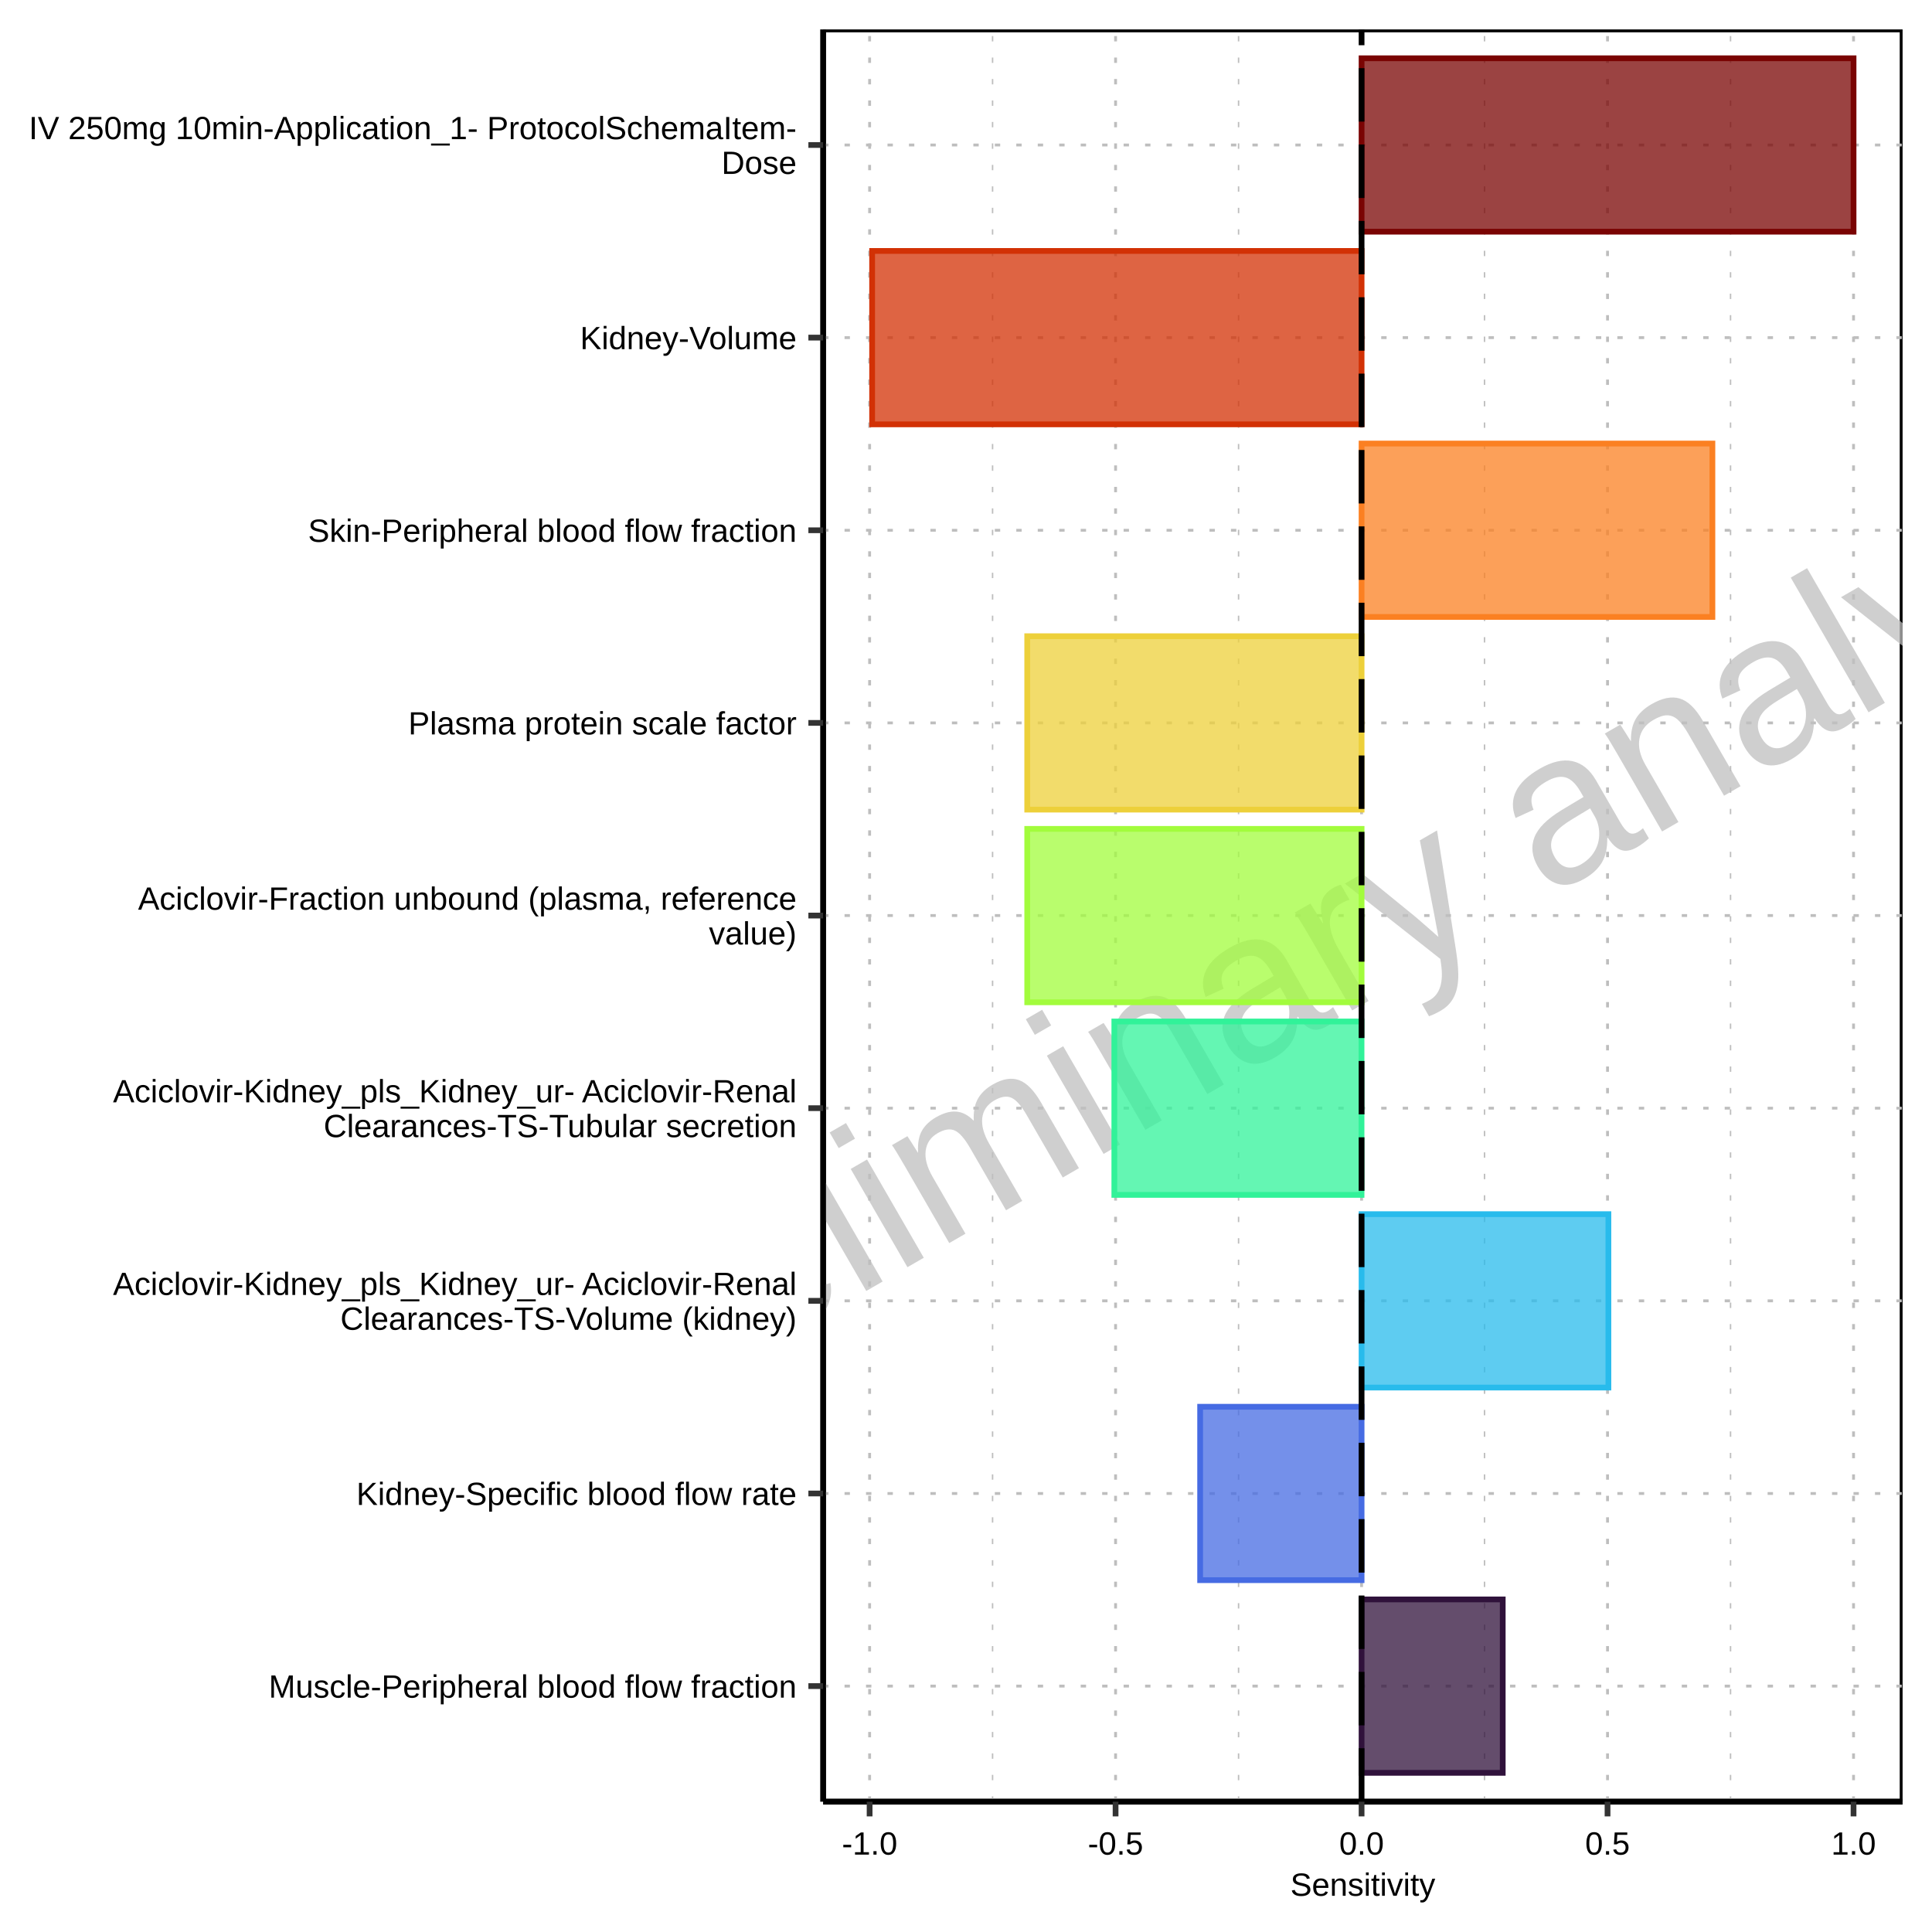
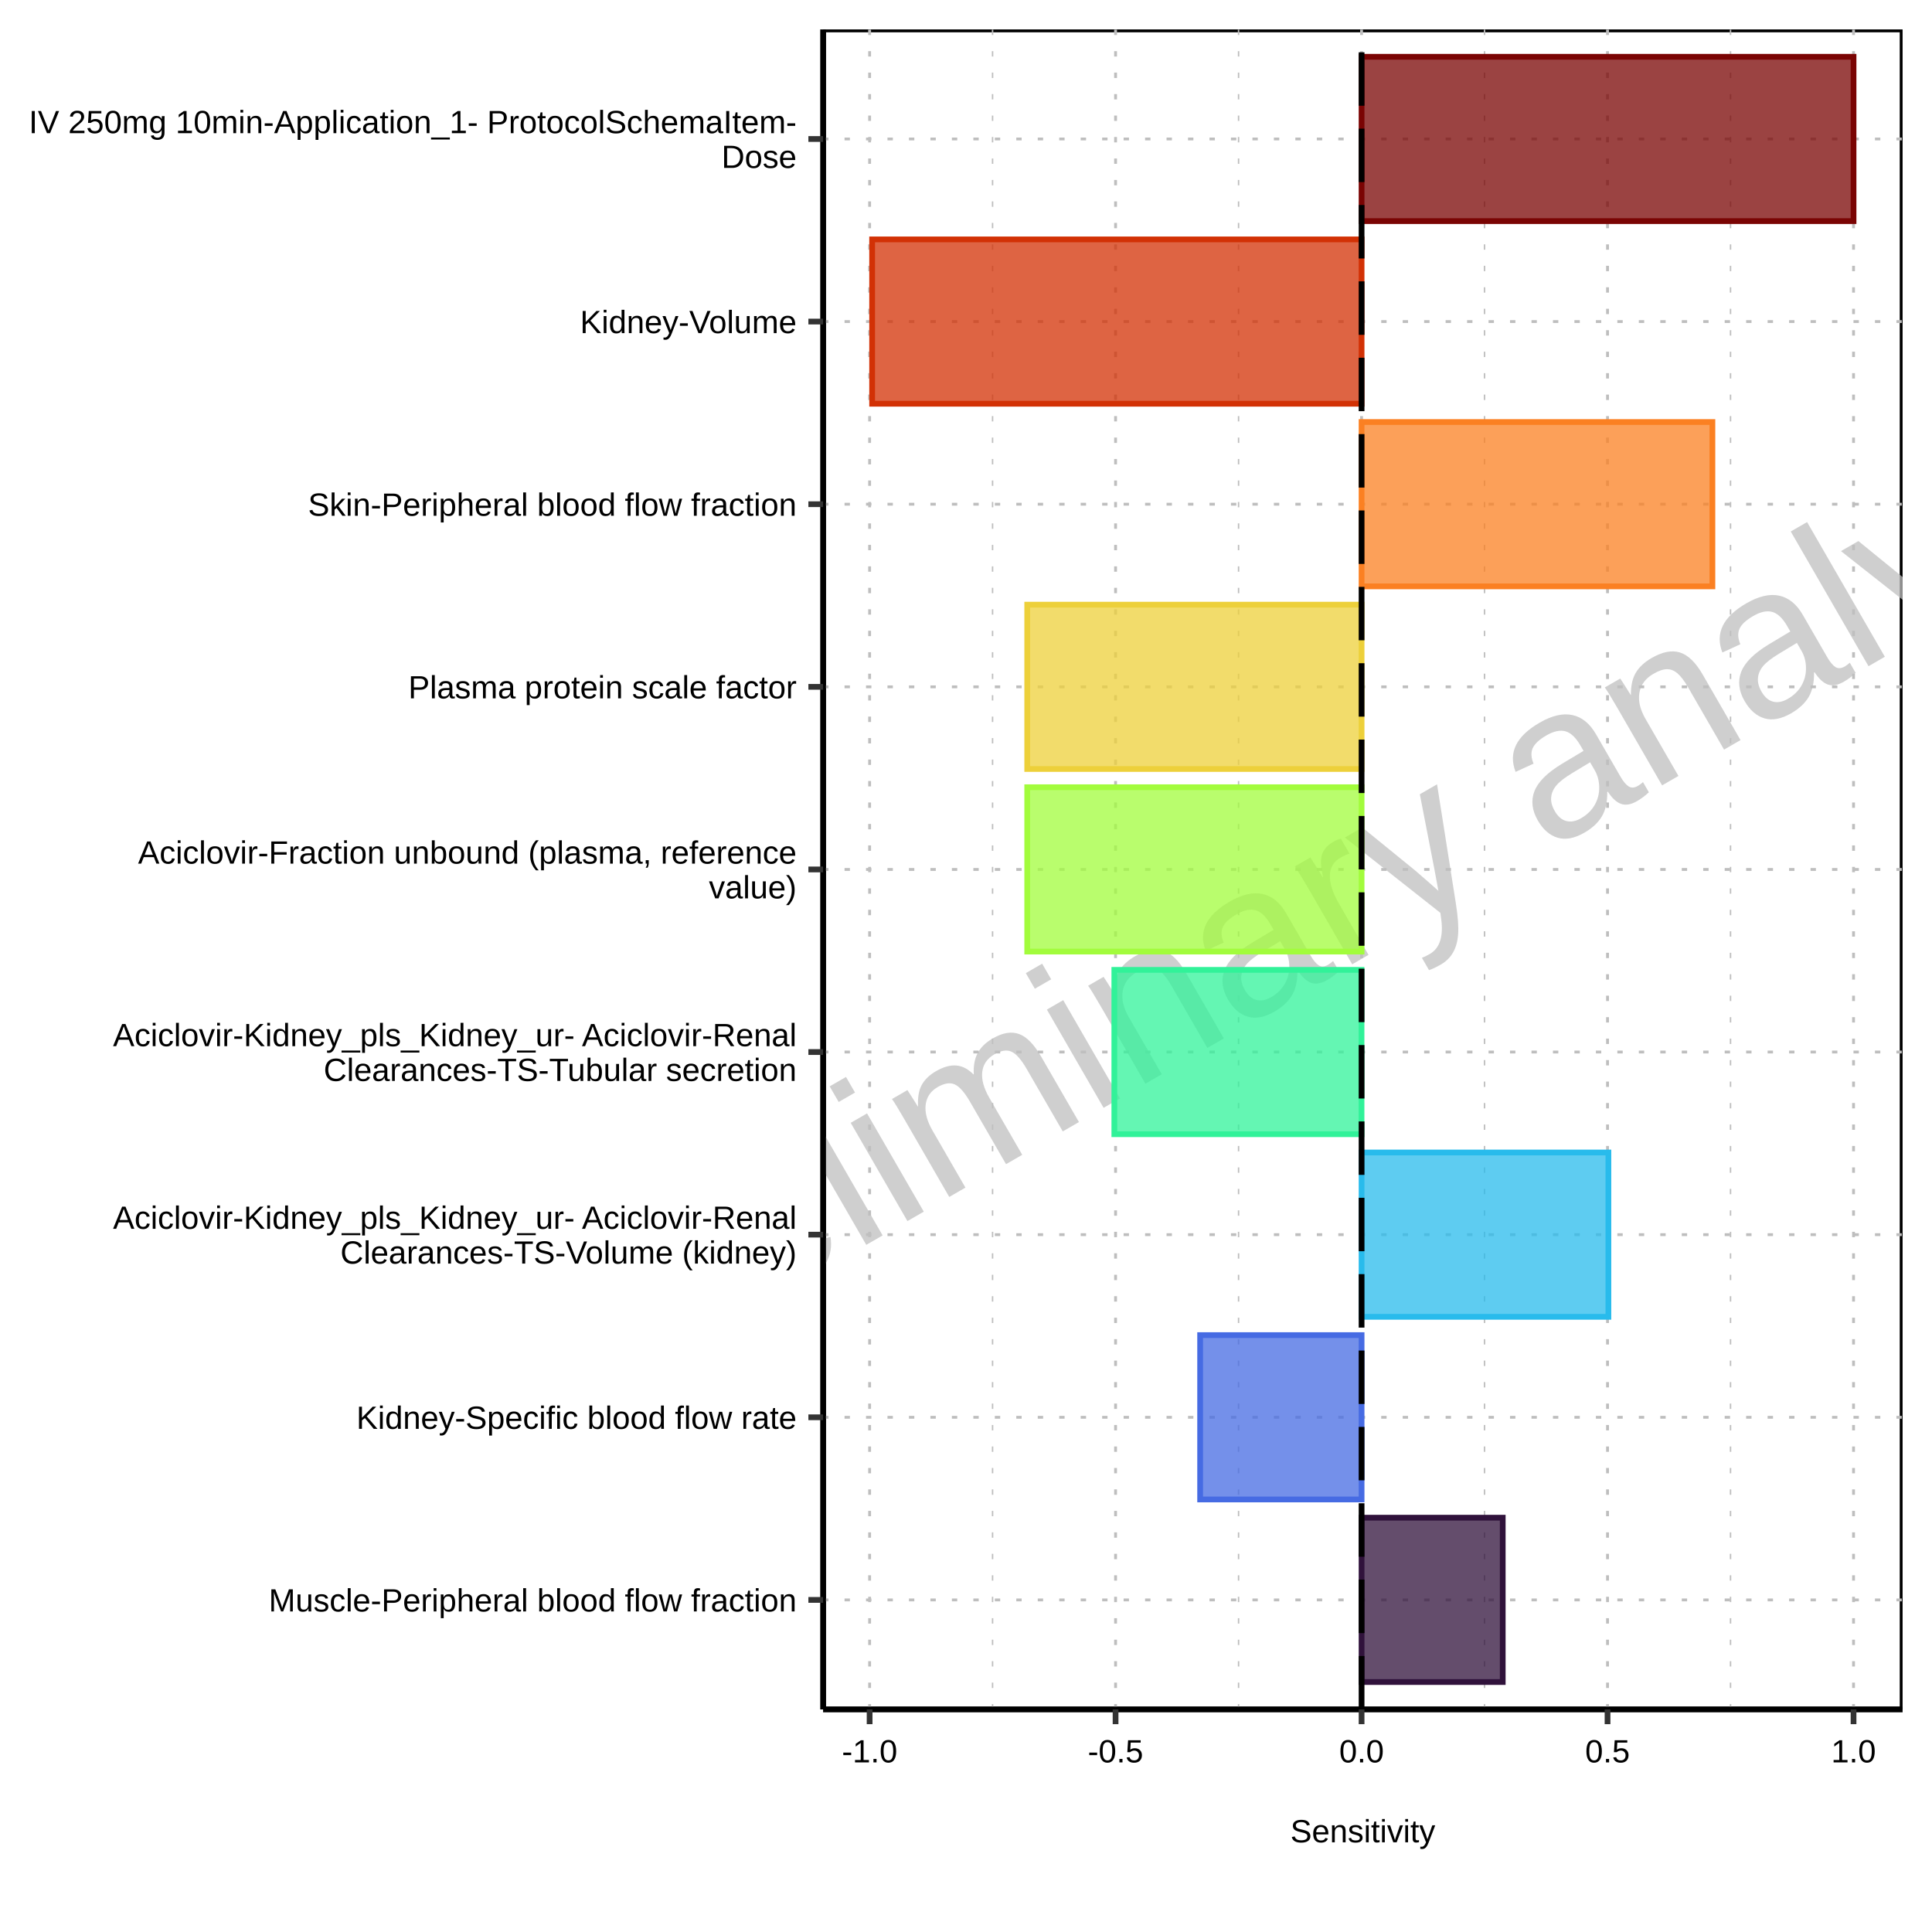
<svg xmlns="http://www.w3.org/2000/svg" class="svglite" width="360.00pt" height="360.00pt" viewBox="0 0 360.00 360.00">
  <defs>
    <style type="text/css">
    .svglite line, .svglite polyline, .svglite polygon, .svglite path, .svglite rect, .svglite circle {
      fill: none;
      stroke: #000000;
      stroke-linecap: round;
      stroke-linejoin: round;
      stroke-miterlimit: 10.00;
    }
    .svglite text {
      white-space: pre;
    }
  </style>
  </defs>
  <rect width="100%" height="100%" style="stroke: none; fill: #FFFFFF;" />
  <defs>
    <clipPath id="cpMC4wMHwzNjAuMDB8MC4wMHwzNjAuMDA=">
      <rect x="0.00" y="0.00" width="360.00" height="360.00" />
    </clipPath>
  </defs>
  <g clip-path="url(#cpMC4wMHwzNjAuMDB8MC4wMHwzNjAuMDA=)">
    <rect x="0.00" y="0.00" width="360.00" height="360.00" style="stroke-width: 1.07; stroke: none; fill: #FFFFFF;" />
  </g>
  <defs>
-     <clipPath id="cpMTUzLjM3fDM1NC41Mnw1LjQ4fDMzNS43Mg==">
-       <rect x="153.37" y="5.48" width="201.15" height="330.24" />
+     <clipPath id="cpMTUzLjM3fDM1NC41Mnw1LjQ4fDMxOC41Mw==">
+       <rect x="153.37" y="5.48" width="201.15" height="313.05" />
    </clipPath>
  </defs>
-   <g clip-path="url(#cpMTUzLjM3fDM1NC41Mnw1LjQ4fDMzNS43Mg==)">
-     <rect x="153.37" y="5.48" width="201.15" height="330.24" style="stroke-width: 1.07; fill: #FFFFFF;" />
-     <polyline points="184.95,335.72 184.95,5.48 " style="stroke-width: 0.27; stroke: #BEBEBE; stroke-dasharray: 1.00,3.00; stroke-linecap: butt;" />
-     <polyline points="230.79,335.72 230.79,5.48 " style="stroke-width: 0.27; stroke: #BEBEBE; stroke-dasharray: 1.00,3.00; stroke-linecap: butt;" />
-     <polyline points="276.62,335.72 276.62,5.48 " style="stroke-width: 0.27; stroke: #BEBEBE; stroke-dasharray: 1.00,3.00; stroke-linecap: butt;" />
-     <polyline points="322.46,335.72 322.46,5.48 " style="stroke-width: 0.27; stroke: #BEBEBE; stroke-dasharray: 1.00,3.00; stroke-linecap: butt;" />
-     <polyline points="153.37,314.18 354.52,314.18 " style="stroke-width: 0.53; stroke: #BEBEBE; stroke-dasharray: 1.00,3.00; stroke-linecap: butt;" />
-     <polyline points="153.37,278.29 354.52,278.29 " style="stroke-width: 0.53; stroke: #BEBEBE; stroke-dasharray: 1.00,3.00; stroke-linecap: butt;" />
-     <polyline points="153.37,242.39 354.52,242.39 " style="stroke-width: 0.53; stroke: #BEBEBE; stroke-dasharray: 1.00,3.00; stroke-linecap: butt;" />
-     <polyline points="153.37,206.49 354.52,206.49 " style="stroke-width: 0.53; stroke: #BEBEBE; stroke-dasharray: 1.00,3.00; stroke-linecap: butt;" />
-     <polyline points="153.37,170.60 354.52,170.60 " style="stroke-width: 0.53; stroke: #BEBEBE; stroke-dasharray: 1.00,3.00; stroke-linecap: butt;" />
-     <polyline points="153.37,134.70 354.52,134.70 " style="stroke-width: 0.53; stroke: #BEBEBE; stroke-dasharray: 1.00,3.00; stroke-linecap: butt;" />
-     <polyline points="153.37,98.81 354.52,98.81 " style="stroke-width: 0.53; stroke: #BEBEBE; stroke-dasharray: 1.00,3.00; stroke-linecap: butt;" />
-     <polyline points="153.37,62.91 354.52,62.91 " style="stroke-width: 0.53; stroke: #BEBEBE; stroke-dasharray: 1.00,3.00; stroke-linecap: butt;" />
-     <polyline points="153.37,27.02 354.52,27.02 " style="stroke-width: 0.53; stroke: #BEBEBE; stroke-dasharray: 1.00,3.00; stroke-linecap: butt;" />
-     <polyline points="162.04,335.72 162.04,5.48 " style="stroke-width: 0.53; stroke: #BEBEBE; stroke-dasharray: 1.00,3.00; stroke-linecap: butt;" />
-     <polyline points="207.87,335.72 207.87,5.48 " style="stroke-width: 0.53; stroke: #BEBEBE; stroke-dasharray: 1.00,3.00; stroke-linecap: butt;" />
-     <polyline points="253.71,335.72 253.71,5.48 " style="stroke-width: 0.53; stroke: #BEBEBE; stroke-dasharray: 1.00,3.00; stroke-linecap: butt;" />
-     <polyline points="299.54,335.72 299.54,5.48 " style="stroke-width: 0.53; stroke: #BEBEBE; stroke-dasharray: 1.00,3.00; stroke-linecap: butt;" />
-     <polyline points="345.38,335.72 345.38,5.48 " style="stroke-width: 0.53; stroke: #BEBEBE; stroke-dasharray: 1.00,3.00; stroke-linecap: butt;" />
-     <text transform="translate(261.10,183.00) rotate(-30)" text-anchor="middle" style="font-size: 40.00px;fill: #BEBEBE; fill-opacity: 0.75; font-family: &quot;Arial&quot;;" textLength="351.24px" lengthAdjust="spacingAndGlyphs">preliminary analysis</text>
+   <g clip-path="url(#cpMTUzLjM3fDM1NC41Mnw1LjQ4fDMxOC41Mw==)">
+     <rect x="153.37" y="5.48" width="201.15" height="313.05" style="stroke-width: 1.07; fill: #FFFFFF;" />
+     <polyline points="184.95,318.53 184.95,5.48 " style="stroke-width: 0.27; stroke: #BEBEBE; stroke-dasharray: 1.00,3.00; stroke-linecap: butt;" />
+     <polyline points="230.79,318.53 230.79,5.48 " style="stroke-width: 0.27; stroke: #BEBEBE; stroke-dasharray: 1.00,3.00; stroke-linecap: butt;" />
+     <polyline points="276.62,318.53 276.62,5.48 " style="stroke-width: 0.27; stroke: #BEBEBE; stroke-dasharray: 1.00,3.00; stroke-linecap: butt;" />
+     <polyline points="322.46,318.53 322.46,5.48 " style="stroke-width: 0.27; stroke: #BEBEBE; stroke-dasharray: 1.00,3.00; stroke-linecap: butt;" />
+     <polyline points="153.37,298.12 354.52,298.12 " style="stroke-width: 0.53; stroke: #BEBEBE; stroke-dasharray: 1.00,3.00; stroke-linecap: butt;" />
+     <polyline points="153.37,264.09 354.52,264.09 " style="stroke-width: 0.53; stroke: #BEBEBE; stroke-dasharray: 1.00,3.00; stroke-linecap: butt;" />
+     <polyline points="153.37,230.06 354.52,230.06 " style="stroke-width: 0.53; stroke: #BEBEBE; stroke-dasharray: 1.00,3.00; stroke-linecap: butt;" />
+     <polyline points="153.37,196.03 354.52,196.03 " style="stroke-width: 0.53; stroke: #BEBEBE; stroke-dasharray: 1.00,3.00; stroke-linecap: butt;" />
+     <polyline points="153.37,162.01 354.52,162.01 " style="stroke-width: 0.53; stroke: #BEBEBE; stroke-dasharray: 1.00,3.00; stroke-linecap: butt;" />
+     <polyline points="153.37,127.98 354.52,127.98 " style="stroke-width: 0.53; stroke: #BEBEBE; stroke-dasharray: 1.00,3.00; stroke-linecap: butt;" />
+     <polyline points="153.37,93.95 354.52,93.95 " style="stroke-width: 0.53; stroke: #BEBEBE; stroke-dasharray: 1.00,3.00; stroke-linecap: butt;" />
+     <polyline points="153.37,59.92 354.52,59.92 " style="stroke-width: 0.53; stroke: #BEBEBE; stroke-dasharray: 1.00,3.00; stroke-linecap: butt;" />
+     <polyline points="153.37,25.90 354.52,25.90 " style="stroke-width: 0.53; stroke: #BEBEBE; stroke-dasharray: 1.00,3.00; stroke-linecap: butt;" />
+     <polyline points="162.04,318.53 162.04,5.48 " style="stroke-width: 0.53; stroke: #BEBEBE; stroke-dasharray: 1.00,3.00; stroke-linecap: butt;" />
+     <polyline points="207.87,318.53 207.87,5.48 " style="stroke-width: 0.53; stroke: #BEBEBE; stroke-dasharray: 1.00,3.00; stroke-linecap: butt;" />
+     <polyline points="253.71,318.53 253.71,5.48 " style="stroke-width: 0.53; stroke: #BEBEBE; stroke-dasharray: 1.00,3.00; stroke-linecap: butt;" />
+     <polyline points="299.54,318.53 299.54,5.48 " style="stroke-width: 0.53; stroke: #BEBEBE; stroke-dasharray: 1.00,3.00; stroke-linecap: butt;" />
+     <polyline points="345.38,318.53 345.38,5.48 " style="stroke-width: 0.53; stroke: #BEBEBE; stroke-dasharray: 1.00,3.00; stroke-linecap: butt;" />
+     <text transform="translate(261.10,174.41) rotate(-30)" text-anchor="middle" style="font-size: 40.00px;fill: #BEBEBE; fill-opacity: 0.75; font-family: &quot;Arial&quot;;" textLength="351.24px" lengthAdjust="spacingAndGlyphs">preliminary analysis</text>
  </g>
  <g clip-path="url(#cpMC4wMHwzNjAuMDB8MC4wMHwzNjAuMDA=)">
</g>
-   <g clip-path="url(#cpMTUzLjM3fDM1NC41Mnw1LjQ4fDMzNS43Mg==)">
+   <g clip-path="url(#cpMTUzLjM3fDM1NC41Mnw1LjQ4fDMxOC41Mw==)">
</g>
  <g clip-path="url(#cpMC4wMHwzNjAuMDB8MC4wMHwzNjAuMDA=)">
</g>
-   <g clip-path="url(#cpMTUzLjM3fDM1NC41Mnw1LjQ4fDMzNS43Mg==)">
+   <g clip-path="url(#cpMTUzLjM3fDM1NC41Mnw1LjQ4fDMxOC41Mw==)">
</g>
  <g clip-path="url(#cpMC4wMHwzNjAuMDB8MC4wMHwzNjAuMDA=)">
</g>
-   <g clip-path="url(#cpMTUzLjM3fDM1NC41Mnw1LjQ4fDMzNS43Mg==)">
+   <g clip-path="url(#cpMTUzLjM3fDM1NC41Mnw1LjQ4fDMxOC41Mw==)">
</g>
  <g clip-path="url(#cpMC4wMHwzNjAuMDB8MC4wMHwzNjAuMDA=)">
</g>
-   <g clip-path="url(#cpMTUzLjM3fDM1NC41Mnw1LjQ4fDMzNS43Mg==)">
+   <g clip-path="url(#cpMTUzLjM3fDM1NC41Mnw1LjQ4fDMxOC41Mw==)">
</g>
  <g clip-path="url(#cpMC4wMHwzNjAuMDB8MC4wMHwzNjAuMDA=)">
</g>
-   <g clip-path="url(#cpMTUzLjM3fDM1NC41Mnw1LjQ4fDMzNS43Mg==)">
+   <g clip-path="url(#cpMTUzLjM3fDM1NC41Mnw1LjQ4fDMxOC41Mw==)">
</g>
  <g clip-path="url(#cpMC4wMHwzNjAuMDB8MC4wMHwzNjAuMDA=)">
</g>
-   <g clip-path="url(#cpMTUzLjM3fDM1NC41Mnw1LjQ4fDMzNS43Mg==)">
+   <g clip-path="url(#cpMTUzLjM3fDM1NC41Mnw1LjQ4fDMxOC41Mw==)">
</g>
  <g clip-path="url(#cpMC4wMHwzNjAuMDB8MC4wMHwzNjAuMDA=)">
</g>
-   <g clip-path="url(#cpMTUzLjM3fDM1NC41Mnw1LjQ4fDMzNS43Mg==)">
+   <g clip-path="url(#cpMTUzLjM3fDM1NC41Mnw1LjQ4fDMxOC41Mw==)">
</g>
  <g clip-path="url(#cpMC4wMHwzNjAuMDB8MC4wMHwzNjAuMDA=)">
</g>
-   <g clip-path="url(#cpMTUzLjM3fDM1NC41Mnw1LjQ4fDMzNS43Mg==)">
+   <g clip-path="url(#cpMTUzLjM3fDM1NC41Mnw1LjQ4fDMxOC41Mw==)">
</g>
  <g clip-path="url(#cpMC4wMHwzNjAuMDB8MC4wMHwzNjAuMDA=)">
</g>
-   <g clip-path="url(#cpMTUzLjM3fDM1NC41Mnw1LjQ4fDMzNS43Mg==)">
+   <g clip-path="url(#cpMTUzLjM3fDM1NC41Mnw1LjQ4fDMxOC41Mw==)">
</g>
  <g clip-path="url(#cpMC4wMHwzNjAuMDB8MC4wMHwzNjAuMDA=)">
</g>
-   <g clip-path="url(#cpMTUzLjM3fDM1NC41Mnw1LjQ4fDMzNS43Mg==)">
+   <g clip-path="url(#cpMTUzLjM3fDM1NC41Mnw1LjQ4fDMxOC41Mw==)">
</g>
  <g clip-path="url(#cpMC4wMHwzNjAuMDB8MC4wMHwzNjAuMDA=)">
</g>
-   <g clip-path="url(#cpMTUzLjM3fDM1NC41Mnw1LjQ4fDMzNS43Mg==)">
+   <g clip-path="url(#cpMTUzLjM3fDM1NC41Mnw1LjQ4fDMxOC41Mw==)">
</g>
  <g clip-path="url(#cpMC4wMHwzNjAuMDB8MC4wMHwzNjAuMDA=)">
</g>
-   <g clip-path="url(#cpMTUzLjM3fDM1NC41Mnw1LjQ4fDMzNS43Mg==)">
+   <g clip-path="url(#cpMTUzLjM3fDM1NC41Mnw1LjQ4fDMxOC41Mw==)">
</g>
  <g clip-path="url(#cpMC4wMHwzNjAuMDB8MC4wMHwzNjAuMDA=)">
</g>
-   <g clip-path="url(#cpMTUzLjM3fDM1NC41Mnw1LjQ4fDMzNS43Mg==)">
+   <g clip-path="url(#cpMTUzLjM3fDM1NC41Mnw1LjQ4fDMxOC41Mw==)">
</g>
  <g clip-path="url(#cpMC4wMHwzNjAuMDB8MC4wMHwzNjAuMDA=)">
</g>
-   <g clip-path="url(#cpMTUzLjM3fDM1NC41Mnw1LjQ4fDMzNS43Mg==)">
+   <g clip-path="url(#cpMTUzLjM3fDM1NC41Mnw1LjQ4fDMxOC41Mw==)">
</g>
  <g clip-path="url(#cpMC4wMHwzNjAuMDB8MC4wMHwzNjAuMDA=)">
</g>
-   <g clip-path="url(#cpMTUzLjM3fDM1NC41Mnw1LjQ4fDMzNS43Mg==)">
+   <g clip-path="url(#cpMTUzLjM3fDM1NC41Mnw1LjQ4fDMxOC41Mw==)">
</g>
  <g clip-path="url(#cpMC4wMHwzNjAuMDB8MC4wMHwzNjAuMDA=)">
</g>
-   <g clip-path="url(#cpMTUzLjM3fDM1NC41Mnw1LjQ4fDMzNS43Mg==)">
+   <g clip-path="url(#cpMTUzLjM3fDM1NC41Mnw1LjQ4fDMxOC41Mw==)">
</g>
  <g clip-path="url(#cpMC4wMHwzNjAuMDB8MC4wMHwzNjAuMDA=)">
</g>
-   <g clip-path="url(#cpMTUzLjM3fDM1NC41Mnw1LjQ4fDMzNS43Mg==)">
+   <g clip-path="url(#cpMTUzLjM3fDM1NC41Mnw1LjQ4fDMxOC41Mw==)">
</g>
  <g clip-path="url(#cpMC4wMHwzNjAuMDB8MC4wMHwzNjAuMDA=)">
</g>
-   <g clip-path="url(#cpMTUzLjM3fDM1NC41Mnw1LjQ4fDMzNS43Mg==)">
+   <g clip-path="url(#cpMTUzLjM3fDM1NC41Mnw1LjQ4fDMxOC41Mw==)">
</g>
  <g clip-path="url(#cpMC4wMHwzNjAuMDB8MC4wMHwzNjAuMDA=)">
</g>
-   <g clip-path="url(#cpMTUzLjM3fDM1NC41Mnw1LjQ4fDMzNS43Mg==)">
+   <g clip-path="url(#cpMTUzLjM3fDM1NC41Mnw1LjQ4fDMxOC41Mw==)">
</g>
  <g clip-path="url(#cpMC4wMHwzNjAuMDB8MC4wMHwzNjAuMDA=)">
</g>
-   <g clip-path="url(#cpMTUzLjM3fDM1NC41Mnw1LjQ4fDMzNS43Mg==)">
-     <rect x="253.71" y="10.86" width="91.67" height="32.31" style="stroke-width: 1.07; stroke: #7A0403; stroke-linecap: butt; stroke-linejoin: miter; fill: #7A0403; fill-opacity: 0.75;" />
-     <rect x="162.51" y="46.76" width="91.20" height="32.31" style="stroke-width: 1.07; stroke: #D23105; stroke-linecap: butt; stroke-linejoin: miter; fill: #D23105; fill-opacity: 0.75;" />
-     <rect x="253.71" y="82.65" width="65.37" height="32.31" style="stroke-width: 1.07; stroke: #FB8022; stroke-linecap: butt; stroke-linejoin: miter; fill: #FB8022; fill-opacity: 0.75;" />
-     <rect x="191.41" y="118.55" width="62.30" height="32.31" style="stroke-width: 1.07; stroke: #EDD03A; stroke-linecap: butt; stroke-linejoin: miter; fill: #EDD03A; fill-opacity: 0.75;" />
-     <rect x="191.41" y="154.45" width="62.30" height="32.31" style="stroke-width: 1.07; stroke: #A2FC3C; stroke-linecap: butt; stroke-linejoin: miter; fill: #A2FC3C; fill-opacity: 0.75;" />
-     <rect x="207.64" y="190.34" width="46.06" height="32.31" style="stroke-width: 1.07; stroke: #31F299; stroke-linecap: butt; stroke-linejoin: miter; fill: #31F299; fill-opacity: 0.75;" />
-     <rect x="253.71" y="226.24" width="45.99" height="32.31" style="stroke-width: 1.07; stroke: #28BBEC; stroke-linecap: butt; stroke-linejoin: miter; fill: #28BBEC; fill-opacity: 0.75;" />
-     <rect x="223.63" y="262.13" width="30.08" height="32.31" style="stroke-width: 1.07; stroke: #466BE3; stroke-linecap: butt; stroke-linejoin: miter; fill: #466BE3; fill-opacity: 0.75;" />
-     <rect x="253.71" y="298.03" width="26.30" height="32.31" style="stroke-width: 1.07; stroke: #30123B; stroke-linecap: butt; stroke-linejoin: miter; fill: #30123B; fill-opacity: 0.75;" />
-     <line x1="253.71" y1="335.72" x2="253.71" y2="5.48" style="stroke-width: 1.07; stroke-dasharray: 9.96,4.27; stroke-linecap: butt;" />
+   <g clip-path="url(#cpMTUzLjM3fDM1NC41Mnw1LjQ4fDMxOC41Mw==)">
+     <rect x="253.71" y="10.58" width="91.67" height="30.62" style="stroke-width: 1.07; stroke: #7A0403; stroke-linecap: butt; stroke-linejoin: miter; fill: #7A0403; fill-opacity: 0.75;" />
+     <rect x="162.51" y="44.61" width="91.20" height="30.62" style="stroke-width: 1.07; stroke: #D23105; stroke-linecap: butt; stroke-linejoin: miter; fill: #D23105; fill-opacity: 0.75;" />
+     <rect x="253.71" y="78.64" width="65.37" height="30.62" style="stroke-width: 1.07; stroke: #FB8022; stroke-linecap: butt; stroke-linejoin: miter; fill: #FB8022; fill-opacity: 0.75;" />
+     <rect x="191.41" y="112.67" width="62.30" height="30.62" style="stroke-width: 1.07; stroke: #EDD03A; stroke-linecap: butt; stroke-linejoin: miter; fill: #EDD03A; fill-opacity: 0.75;" />
+     <rect x="191.41" y="146.69" width="62.30" height="30.62" style="stroke-width: 1.07; stroke: #A2FC3C; stroke-linecap: butt; stroke-linejoin: miter; fill: #A2FC3C; fill-opacity: 0.75;" />
+     <rect x="207.64" y="180.72" width="46.06" height="30.62" style="stroke-width: 1.07; stroke: #31F299; stroke-linecap: butt; stroke-linejoin: miter; fill: #31F299; fill-opacity: 0.75;" />
+     <rect x="253.71" y="214.75" width="45.99" height="30.62" style="stroke-width: 1.07; stroke: #28BBEC; stroke-linecap: butt; stroke-linejoin: miter; fill: #28BBEC; fill-opacity: 0.75;" />
+     <rect x="223.63" y="248.78" width="30.08" height="30.62" style="stroke-width: 1.07; stroke: #466BE3; stroke-linecap: butt; stroke-linejoin: miter; fill: #466BE3; fill-opacity: 0.75;" />
+     <rect x="253.71" y="282.80" width="26.30" height="30.62" style="stroke-width: 1.07; stroke: #30123B; stroke-linecap: butt; stroke-linejoin: miter; fill: #30123B; fill-opacity: 0.75;" />
+     <line x1="253.71" y1="318.53" x2="253.71" y2="5.48" style="stroke-width: 1.07; stroke-dasharray: 9.96,4.27; stroke-linecap: butt;" />
  </g>
  <g clip-path="url(#cpMC4wMHwzNjAuMDB8MC4wMHwzNjAuMDA=)">
-     <polyline points="153.37,335.72 153.37,5.48 " style="stroke-width: 1.07; stroke-linecap: butt;" />
-     <text x="148.44" y="316.33" text-anchor="end" style="font-size: 6.00px; font-family: &quot;Arial&quot;;" textLength="98.29px" lengthAdjust="spacingAndGlyphs">Muscle-Peripheral blood flow fraction</text>
-     <text x="148.44" y="280.43" text-anchor="end" style="font-size: 6.00px; font-family: &quot;Arial&quot;;" textLength="81.98px" lengthAdjust="spacingAndGlyphs">Kidney-Specific blood flow rate</text>
-     <text x="148.44" y="241.30" text-anchor="end" style="font-size: 6.00px; font-family: &quot;Arial&quot;;" textLength="127.32px" lengthAdjust="spacingAndGlyphs">Aciclovir-Kidney_pls_Kidney_ur- Aciclovir-Renal</text>
-     <text x="148.44" y="247.78" text-anchor="end" style="font-size: 6.00px; font-family: &quot;Arial&quot;;" textLength="84.98px" lengthAdjust="spacingAndGlyphs">Clearances-TS-Volume (kidney)</text>
-     <text x="148.44" y="205.40" text-anchor="end" style="font-size: 6.00px; font-family: &quot;Arial&quot;;" textLength="127.32px" lengthAdjust="spacingAndGlyphs">Aciclovir-Kidney_pls_Kidney_ur- Aciclovir-Renal</text>
-     <text x="148.44" y="211.88" text-anchor="end" style="font-size: 6.00px; font-family: &quot;Arial&quot;;" textLength="88.08px" lengthAdjust="spacingAndGlyphs">Clearances-TS-Tubular secretion</text>
-     <text x="148.44" y="169.51" text-anchor="end" style="font-size: 6.00px; font-family: &quot;Arial&quot;;" textLength="122.62px" lengthAdjust="spacingAndGlyphs">Aciclovir-Fraction unbound (plasma, reference</text>
-     <text x="148.44" y="175.99" text-anchor="end" style="font-size: 6.00px; font-family: &quot;Arial&quot;;" textLength="16.33px" lengthAdjust="spacingAndGlyphs">value)</text>
-     <text x="148.44" y="136.85" text-anchor="end" style="font-size: 6.00px; font-family: &quot;Arial&quot;;" textLength="72.31px" lengthAdjust="spacingAndGlyphs">Plasma protein scale factor</text>
-     <text x="148.44" y="100.96" text-anchor="end" style="font-size: 6.00px; font-family: &quot;Arial&quot;;" textLength="90.96px" lengthAdjust="spacingAndGlyphs">Skin-Peripheral blood flow fraction</text>
-     <text x="148.44" y="65.06" text-anchor="end" style="font-size: 6.00px; font-family: &quot;Arial&quot;;" textLength="40.33px" lengthAdjust="spacingAndGlyphs">Kidney-Volume</text>
-     <text x="148.44" y="25.93" text-anchor="end" style="font-size: 6.00px; font-family: &quot;Arial&quot;;" textLength="142.96px" lengthAdjust="spacingAndGlyphs">IV 250mg 10min-Application_1- ProtocolSchemaItem-</text>
-     <text x="148.44" y="32.41" text-anchor="end" style="font-size: 6.00px; font-family: &quot;Arial&quot;;" textLength="14.00px" lengthAdjust="spacingAndGlyphs">Dose</text>
-     <polyline points="150.63,314.18 153.37,314.18 " style="stroke-width: 1.07; stroke: #333333; stroke-linecap: butt;" />
-     <polyline points="150.63,278.29 153.37,278.29 " style="stroke-width: 1.07; stroke: #333333; stroke-linecap: butt;" />
-     <polyline points="150.63,242.39 153.37,242.39 " style="stroke-width: 1.07; stroke: #333333; stroke-linecap: butt;" />
-     <polyline points="150.63,206.49 153.37,206.49 " style="stroke-width: 1.07; stroke: #333333; stroke-linecap: butt;" />
-     <polyline points="150.63,170.60 153.37,170.60 " style="stroke-width: 1.07; stroke: #333333; stroke-linecap: butt;" />
-     <polyline points="150.63,134.70 153.37,134.70 " style="stroke-width: 1.07; stroke: #333333; stroke-linecap: butt;" />
-     <polyline points="150.63,98.81 153.37,98.81 " style="stroke-width: 1.07; stroke: #333333; stroke-linecap: butt;" />
-     <polyline points="150.63,62.91 153.37,62.91 " style="stroke-width: 1.07; stroke: #333333; stroke-linecap: butt;" />
-     <polyline points="150.63,27.02 153.37,27.02 " style="stroke-width: 1.07; stroke: #333333; stroke-linecap: butt;" />
-     <polyline points="153.37,335.72 354.52,335.72 " style="stroke-width: 1.07; stroke-linecap: butt;" />
-     <polyline points="162.04,338.46 162.04,335.72 " style="stroke-width: 1.07; stroke: #333333; stroke-linecap: butt;" />
-     <polyline points="207.87,338.46 207.87,335.72 " style="stroke-width: 1.07; stroke: #333333; stroke-linecap: butt;" />
-     <polyline points="253.71,338.46 253.71,335.72 " style="stroke-width: 1.07; stroke: #333333; stroke-linecap: butt;" />
-     <polyline points="299.54,338.46 299.54,335.72 " style="stroke-width: 1.07; stroke: #333333; stroke-linecap: butt;" />
-     <polyline points="345.38,338.46 345.38,335.72 " style="stroke-width: 1.07; stroke: #333333; stroke-linecap: butt;" />
-     <text x="162.04" y="345.58" text-anchor="middle" style="font-size: 6.00px; font-family: &quot;Arial&quot;;" textLength="10.32px" lengthAdjust="spacingAndGlyphs">-1.0</text>
-     <text x="207.87" y="345.58" text-anchor="middle" style="font-size: 6.00px; font-family: &quot;Arial&quot;;" textLength="10.32px" lengthAdjust="spacingAndGlyphs">-0.5</text>
-     <text x="253.71" y="345.58" text-anchor="middle" style="font-size: 6.00px; font-family: &quot;Arial&quot;;" textLength="8.33px" lengthAdjust="spacingAndGlyphs">0.0</text>
-     <text x="299.54" y="345.58" text-anchor="middle" style="font-size: 6.00px; font-family: &quot;Arial&quot;;" textLength="8.33px" lengthAdjust="spacingAndGlyphs">0.5</text>
-     <text x="345.38" y="345.58" text-anchor="middle" style="font-size: 6.00px; font-family: &quot;Arial&quot;;" textLength="8.33px" lengthAdjust="spacingAndGlyphs">1.0</text>
-     <text x="240.44" y="353.25" style="font-size: 6.00px; font-family: &quot;Arial&quot;;" textLength="27.00px" lengthAdjust="spacingAndGlyphs">Sensitivity</text>
+     <polyline points="153.37,318.53 153.37,5.48 " style="stroke-width: 1.07; stroke-linecap: butt;" />
+     <text x="148.44" y="300.27" text-anchor="end" style="font-size: 6.00px; font-family: &quot;Arial&quot;;" textLength="98.29px" lengthAdjust="spacingAndGlyphs">Muscle-Peripheral blood flow fraction</text>
+     <text x="148.44" y="266.24" text-anchor="end" style="font-size: 6.00px; font-family: &quot;Arial&quot;;" textLength="81.98px" lengthAdjust="spacingAndGlyphs">Kidney-Specific blood flow rate</text>
+     <text x="148.44" y="228.97" text-anchor="end" style="font-size: 6.00px; font-family: &quot;Arial&quot;;" textLength="127.32px" lengthAdjust="spacingAndGlyphs">Aciclovir-Kidney_pls_Kidney_ur- Aciclovir-Renal</text>
+     <text x="148.44" y="235.45" text-anchor="end" style="font-size: 6.00px; font-family: &quot;Arial&quot;;" textLength="84.98px" lengthAdjust="spacingAndGlyphs">Clearances-TS-Volume (kidney)</text>
+     <text x="148.44" y="194.94" text-anchor="end" style="font-size: 6.00px; font-family: &quot;Arial&quot;;" textLength="127.32px" lengthAdjust="spacingAndGlyphs">Aciclovir-Kidney_pls_Kidney_ur- Aciclovir-Renal</text>
+     <text x="148.44" y="201.42" text-anchor="end" style="font-size: 6.00px; font-family: &quot;Arial&quot;;" textLength="88.08px" lengthAdjust="spacingAndGlyphs">Clearances-TS-Tubular secretion</text>
+     <text x="148.44" y="160.92" text-anchor="end" style="font-size: 6.00px; font-family: &quot;Arial&quot;;" textLength="122.62px" lengthAdjust="spacingAndGlyphs">Aciclovir-Fraction unbound (plasma, reference</text>
+     <text x="148.44" y="167.40" text-anchor="end" style="font-size: 6.00px; font-family: &quot;Arial&quot;;" textLength="16.33px" lengthAdjust="spacingAndGlyphs">value)</text>
+     <text x="148.44" y="130.13" text-anchor="end" style="font-size: 6.00px; font-family: &quot;Arial&quot;;" textLength="72.31px" lengthAdjust="spacingAndGlyphs">Plasma protein scale factor</text>
+     <text x="148.44" y="96.10" text-anchor="end" style="font-size: 6.00px; font-family: &quot;Arial&quot;;" textLength="90.96px" lengthAdjust="spacingAndGlyphs">Skin-Peripheral blood flow fraction</text>
+     <text x="148.44" y="62.07" text-anchor="end" style="font-size: 6.00px; font-family: &quot;Arial&quot;;" textLength="40.33px" lengthAdjust="spacingAndGlyphs">Kidney-Volume</text>
+     <text x="148.44" y="24.81" text-anchor="end" style="font-size: 6.00px; font-family: &quot;Arial&quot;;" textLength="142.96px" lengthAdjust="spacingAndGlyphs">IV 250mg 10min-Application_1- ProtocolSchemaItem-</text>
+     <text x="148.44" y="31.29" text-anchor="end" style="font-size: 6.00px; font-family: &quot;Arial&quot;;" textLength="14.00px" lengthAdjust="spacingAndGlyphs">Dose</text>
+     <polyline points="150.63,298.12 153.37,298.12 " style="stroke-width: 1.07; stroke: #333333; stroke-linecap: butt;" />
+     <polyline points="150.63,264.09 153.37,264.09 " style="stroke-width: 1.07; stroke: #333333; stroke-linecap: butt;" />
+     <polyline points="150.63,230.06 153.37,230.06 " style="stroke-width: 1.07; stroke: #333333; stroke-linecap: butt;" />
+     <polyline points="150.63,196.03 153.37,196.03 " style="stroke-width: 1.07; stroke: #333333; stroke-linecap: butt;" />
+     <polyline points="150.63,162.01 153.37,162.01 " style="stroke-width: 1.07; stroke: #333333; stroke-linecap: butt;" />
+     <polyline points="150.63,127.98 153.37,127.98 " style="stroke-width: 1.07; stroke: #333333; stroke-linecap: butt;" />
+     <polyline points="150.63,93.95 153.37,93.95 " style="stroke-width: 1.07; stroke: #333333; stroke-linecap: butt;" />
+     <polyline points="150.63,59.92 153.37,59.92 " style="stroke-width: 1.07; stroke: #333333; stroke-linecap: butt;" />
+     <polyline points="150.63,25.90 153.37,25.90 " style="stroke-width: 1.07; stroke: #333333; stroke-linecap: butt;" />
+     <polyline points="153.37,318.53 354.52,318.53 " style="stroke-width: 1.07; stroke-linecap: butt;" />
+     <polyline points="162.04,321.27 162.04,318.53 " style="stroke-width: 1.07; stroke: #333333; stroke-linecap: butt;" />
+     <polyline points="207.87,321.27 207.87,318.53 " style="stroke-width: 1.07; stroke: #333333; stroke-linecap: butt;" />
+     <polyline points="253.71,321.27 253.71,318.53 " style="stroke-width: 1.07; stroke: #333333; stroke-linecap: butt;" />
+     <polyline points="299.54,321.27 299.54,318.53 " style="stroke-width: 1.07; stroke: #333333; stroke-linecap: butt;" />
+     <polyline points="345.38,321.27 345.38,318.53 " style="stroke-width: 1.07; stroke: #333333; stroke-linecap: butt;" />
+     <text x="162.04" y="328.40" text-anchor="middle" style="font-size: 6.00px; font-family: &quot;Arial&quot;;" textLength="10.32px" lengthAdjust="spacingAndGlyphs">-1.0</text>
+     <text x="207.87" y="328.40" text-anchor="middle" style="font-size: 6.00px; font-family: &quot;Arial&quot;;" textLength="10.32px" lengthAdjust="spacingAndGlyphs">-0.5</text>
+     <text x="253.71" y="328.40" text-anchor="middle" style="font-size: 6.00px; font-family: &quot;Arial&quot;;" textLength="8.33px" lengthAdjust="spacingAndGlyphs">0.0</text>
+     <text x="299.54" y="328.40" text-anchor="middle" style="font-size: 6.00px; font-family: &quot;Arial&quot;;" textLength="8.33px" lengthAdjust="spacingAndGlyphs">0.5</text>
+     <text x="345.38" y="328.40" text-anchor="middle" style="font-size: 6.00px; font-family: &quot;Arial&quot;;" textLength="8.33px" lengthAdjust="spacingAndGlyphs">1.0</text>
+     <text x="240.44" y="343.29" style="font-size: 6.00px; font-family: &quot;Arial&quot;;" textLength="27.00px" lengthAdjust="spacingAndGlyphs">Sensitivity</text>
  </g>
</svg>
